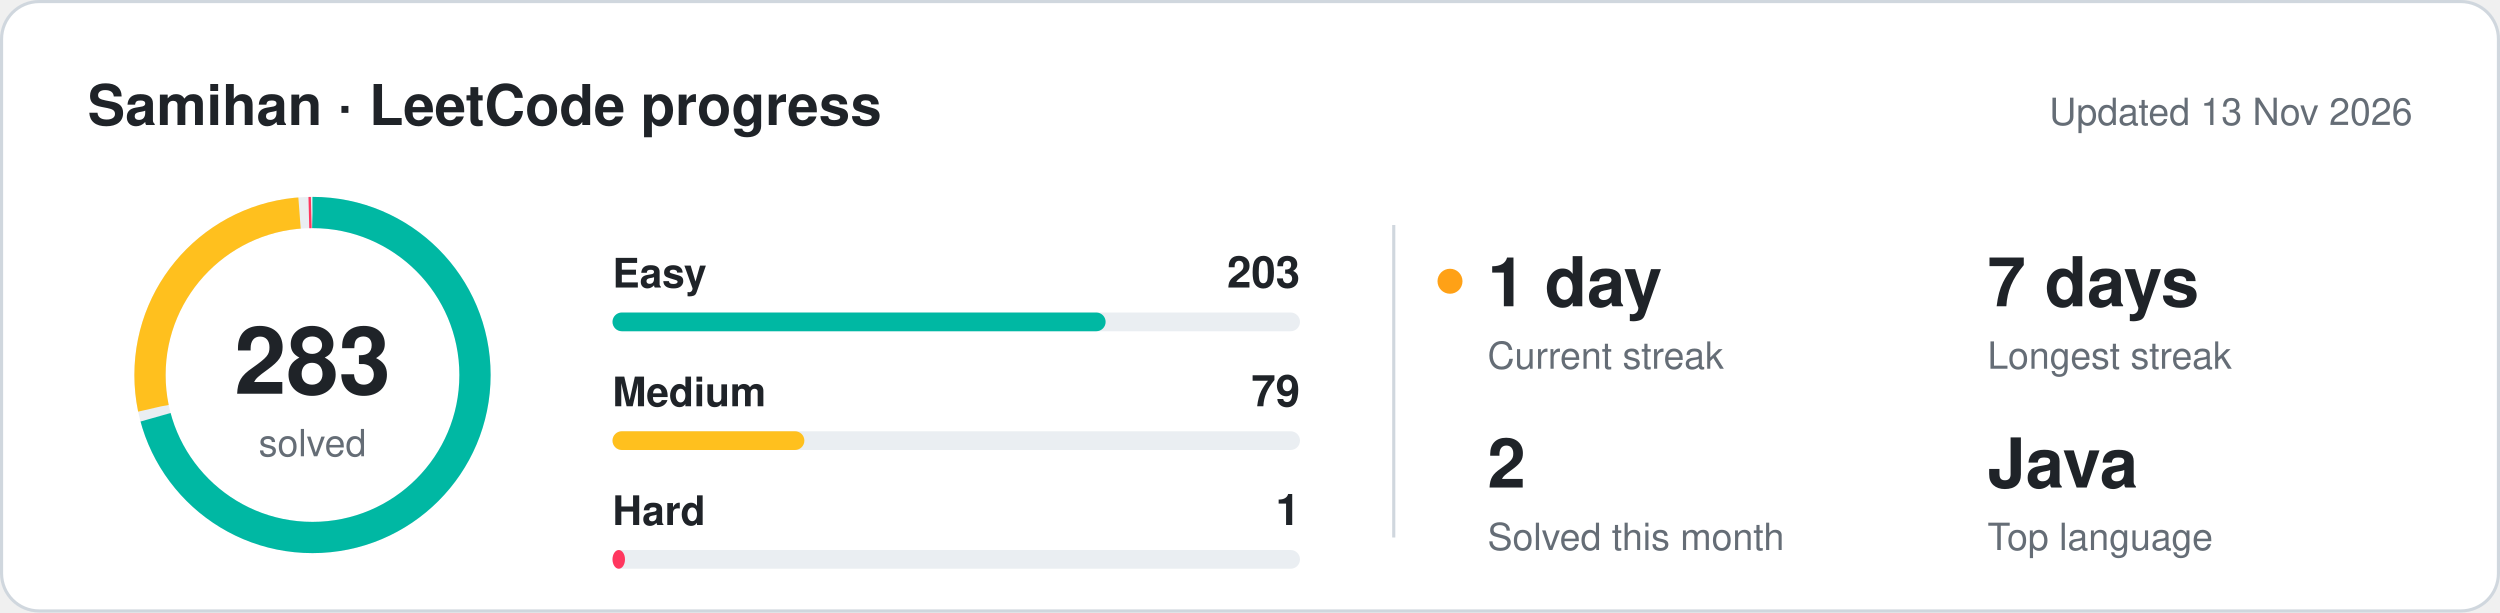
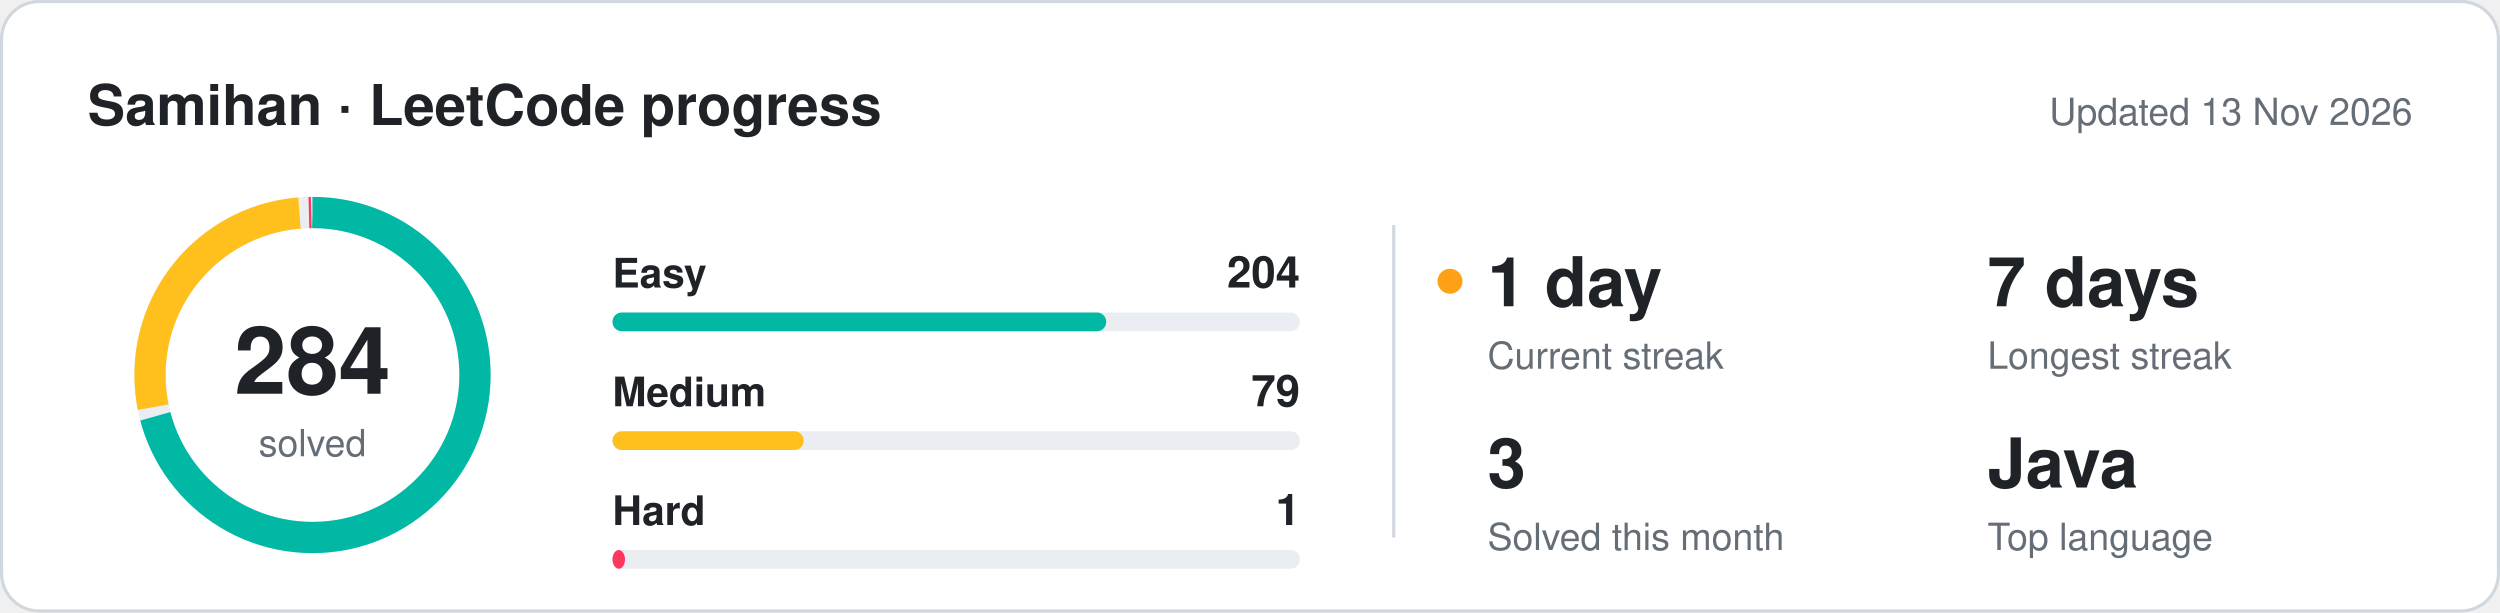
<svg xmlns="http://www.w3.org/2000/svg" width="800" height="196" viewBox="0 0 800 196" font-family="-apple-system,BlinkMacSystemFont,'Segoe UI',Helvetica,Arial,sans-serif" role="img" aria-labelledby="t">
  <style>
.bg{fill:#ffffff;stroke:#d0d7de}.title{fill:#1f2328;font-size:18px;font-weight:600}.muted{fill:#656d76;font-size:12px}
.label{fill:#1f2328;font-size:13px;font-weight:600}.value{fill:#1f2328;font-size:22px;font-weight:700}.value-sm{fill:#1f2328;font-size:14px;font-weight:700}
.total{fill:#1f2328;font-size:30px;font-weight:700}.track{fill:#eaeef2}.ring-track{stroke:#eaeef2}.divider{stroke:#d0d7de}.grid{stroke:#d0d7de;fill:none}
@media (prefers-color-scheme: dark){.bg{fill:#0d1117;stroke:#30363d}.title,.label,.value,.value-sm,.total{fill:#e6edf3}.muted{fill:#8b949e}.track{fill:#21262d}.ring-track{stroke:#21262d}.divider{stroke:#30363d}.grid{stroke:#30363d}}
@keyframes ls-fade{from{opacity:0;transform:translateY(6px)}to{opacity:1;transform:none}}
@keyframes ls-grow{from{transform:scaleX(0)}to{transform:scaleX(1)}}
@keyframes ls-pop{from{opacity:0;transform:scale(.2)}to{opacity:1;transform:scale(1)}}
@keyframes ls-pulse{0%,100%{opacity:1}50%{opacity:.3}}
.fade{animation:ls-fade .6s ease-out both}
.grow{transform-box:fill-box;transform-origin:left center;animation:ls-grow .9s cubic-bezier(.2,.7,.3,1) both}
.pulse{animation:ls-pulse 1.8s ease-in-out infinite}
.d1{animation-delay:0.12s}
.d2{animation-delay:0.24s}
.d3{animation-delay:0.36s}
.d4{animation-delay:0.48s}
.d5{animation-delay:0.60s}
.d6{animation-delay:0.72s}
.d7{animation-delay:0.84s}
.d8{animation-delay:0.96s}
@media (prefers-reduced-motion: reduce){*{animation:none!important}}
@keyframes ls-ring{from{stroke-dashoffset:326.73}to{stroke-dashoffset:0}}.reveal{animation:ls-ring 1.3s cubic-bezier(.2,.7,.3,1) both}
</style>
  <defs>
    <mask id="ring-mask">
      <circle cx="100" cy="120" r="52" fill="none" stroke="#fff" stroke-width="16" stroke-dasharray="326.73 326.73" transform="rotate(-90 100 120)" class="reveal" />
    </mask>
  </defs>
  <rect x="0.5" y="0.5" width="799" height="195" rx="12" class="bg" />
  <g class="fade">
    <text x="28" y="40" class="title">Samihan · LeetCode progress</text>
    <text x="772" y="40" class="muted" text-anchor="end">Updated 13 Nov 2026</text>
  </g>
  <circle cx="100" cy="120" r="52" fill="none" stroke-width="10" class="ring-track" />
  <g mask="url(#ring-mask)">
-     <circle cx="100" cy="120" r="52" fill="none" stroke="#00b8a3" stroke-width="10" stroke-dasharray="231.37 95.36" stroke-dashoffset="0.00" transform="rotate(-90 100 120)" />
-     <circle cx="100" cy="120" r="52" fill="none" stroke="#ffc01e" stroke-width="10" stroke-dasharray="88.21 238.52" stroke-dashoffset="-234.37" transform="rotate(-90 100 120)" />
-     <circle cx="100" cy="120" r="52" fill="none" stroke="#ff375f" stroke-width="10" stroke-dasharray="0.77 325.96" stroke-dashoffset="-325.57" transform="rotate(-90 100 120)" />
+     <circle cx="100" cy="120" r="52" fill="none" stroke="#00b8a3" stroke-width="10" stroke-dasharray="231.69 95.04" stroke-dashoffset="0.00" transform="rotate(-90 100 120)" />
+     <circle cx="100" cy="120" r="52" fill="none" stroke="#ffc01e" stroke-width="10" stroke-dasharray="87.88 238.84" stroke-dashoffset="-234.69" transform="rotate(-90 100 120)" />
+     <circle cx="100" cy="120" r="52" fill="none" stroke="#ff375f" stroke-width="10" stroke-dasharray="0.77 325.96" stroke-dashoffset="-325.58" transform="rotate(-90 100 120)" />
  </g>
  <g class="fade d2">
-     <text x="100" y="126" class="total" text-anchor="middle">283</text>
+     <text x="100" y="126" class="total" text-anchor="middle">284</text>
    <text x="100" y="146" class="muted" text-anchor="middle">solved</text>
  </g>
  <g class="fade d1">
    <text x="196" y="92" class="label" fill="#00b8a3">Easy</text>
-     <text x="416" y="92" class="value-sm" text-anchor="end">203</text>
+     <text x="416" y="92" class="value-sm" text-anchor="end">204</text>
  </g>
  <rect x="196" y="100" width="220" height="6" rx="3" class="track" />
-   <rect x="196" y="100" width="157.8" height="6" rx="3" fill="#00b8a3" class="grow d1" />
+   <rect x="196" y="100" width="158.0" height="6" rx="3" fill="#00b8a3" class="grow d1" />
  <g class="fade d2">
    <text x="196" y="130" class="label" fill="#ffc01e">Medium</text>
    <text x="416" y="130" class="value-sm" text-anchor="end">79</text>
  </g>
  <rect x="196" y="138" width="220" height="6" rx="3" class="track" />
-   <rect x="196" y="138" width="61.4" height="6" rx="3" fill="#ffc01e" class="grow d2" />
+   <rect x="196" y="138" width="61.2" height="6" rx="3" fill="#ffc01e" class="grow d2" />
  <g class="fade d3">
    <text x="196" y="168" class="label" fill="#ff375f">Hard</text>
    <text x="416" y="168" class="value-sm" text-anchor="end">1</text>
  </g>
  <rect x="196" y="176" width="220" height="6" rx="3" class="track" />
  <rect x="196" y="176" width="4.0" height="6" rx="3" fill="#ff375f" class="grow d3" />
  <line x1="446" y1="72" x2="446" y2="172" class="divider" />
  <g class="fade d3">
    <text x="476" y="98" class="value">1 day</text>
    <text x="476" y="118" class="muted">Current streak</text>
    <circle cx="464" cy="90" r="4" fill="#ffa116" class="pulse" />
  </g>
  <g class="fade d4">
    <text x="636" y="98" class="value">7 days</text>
    <text x="636" y="118" class="muted">Longest streak</text>
  </g>
  <g class="fade d5">
-     <text x="476" y="156" class="value">2</text>
+     <text x="476" y="156" class="value">3</text>
    <text x="476" y="176" class="muted">Solved this month</text>
  </g>
  <g class="fade d6">
    <text x="636" y="156" class="value">Java</text>
    <text x="636" y="176" class="muted">Top language</text>
  </g>
</svg>
